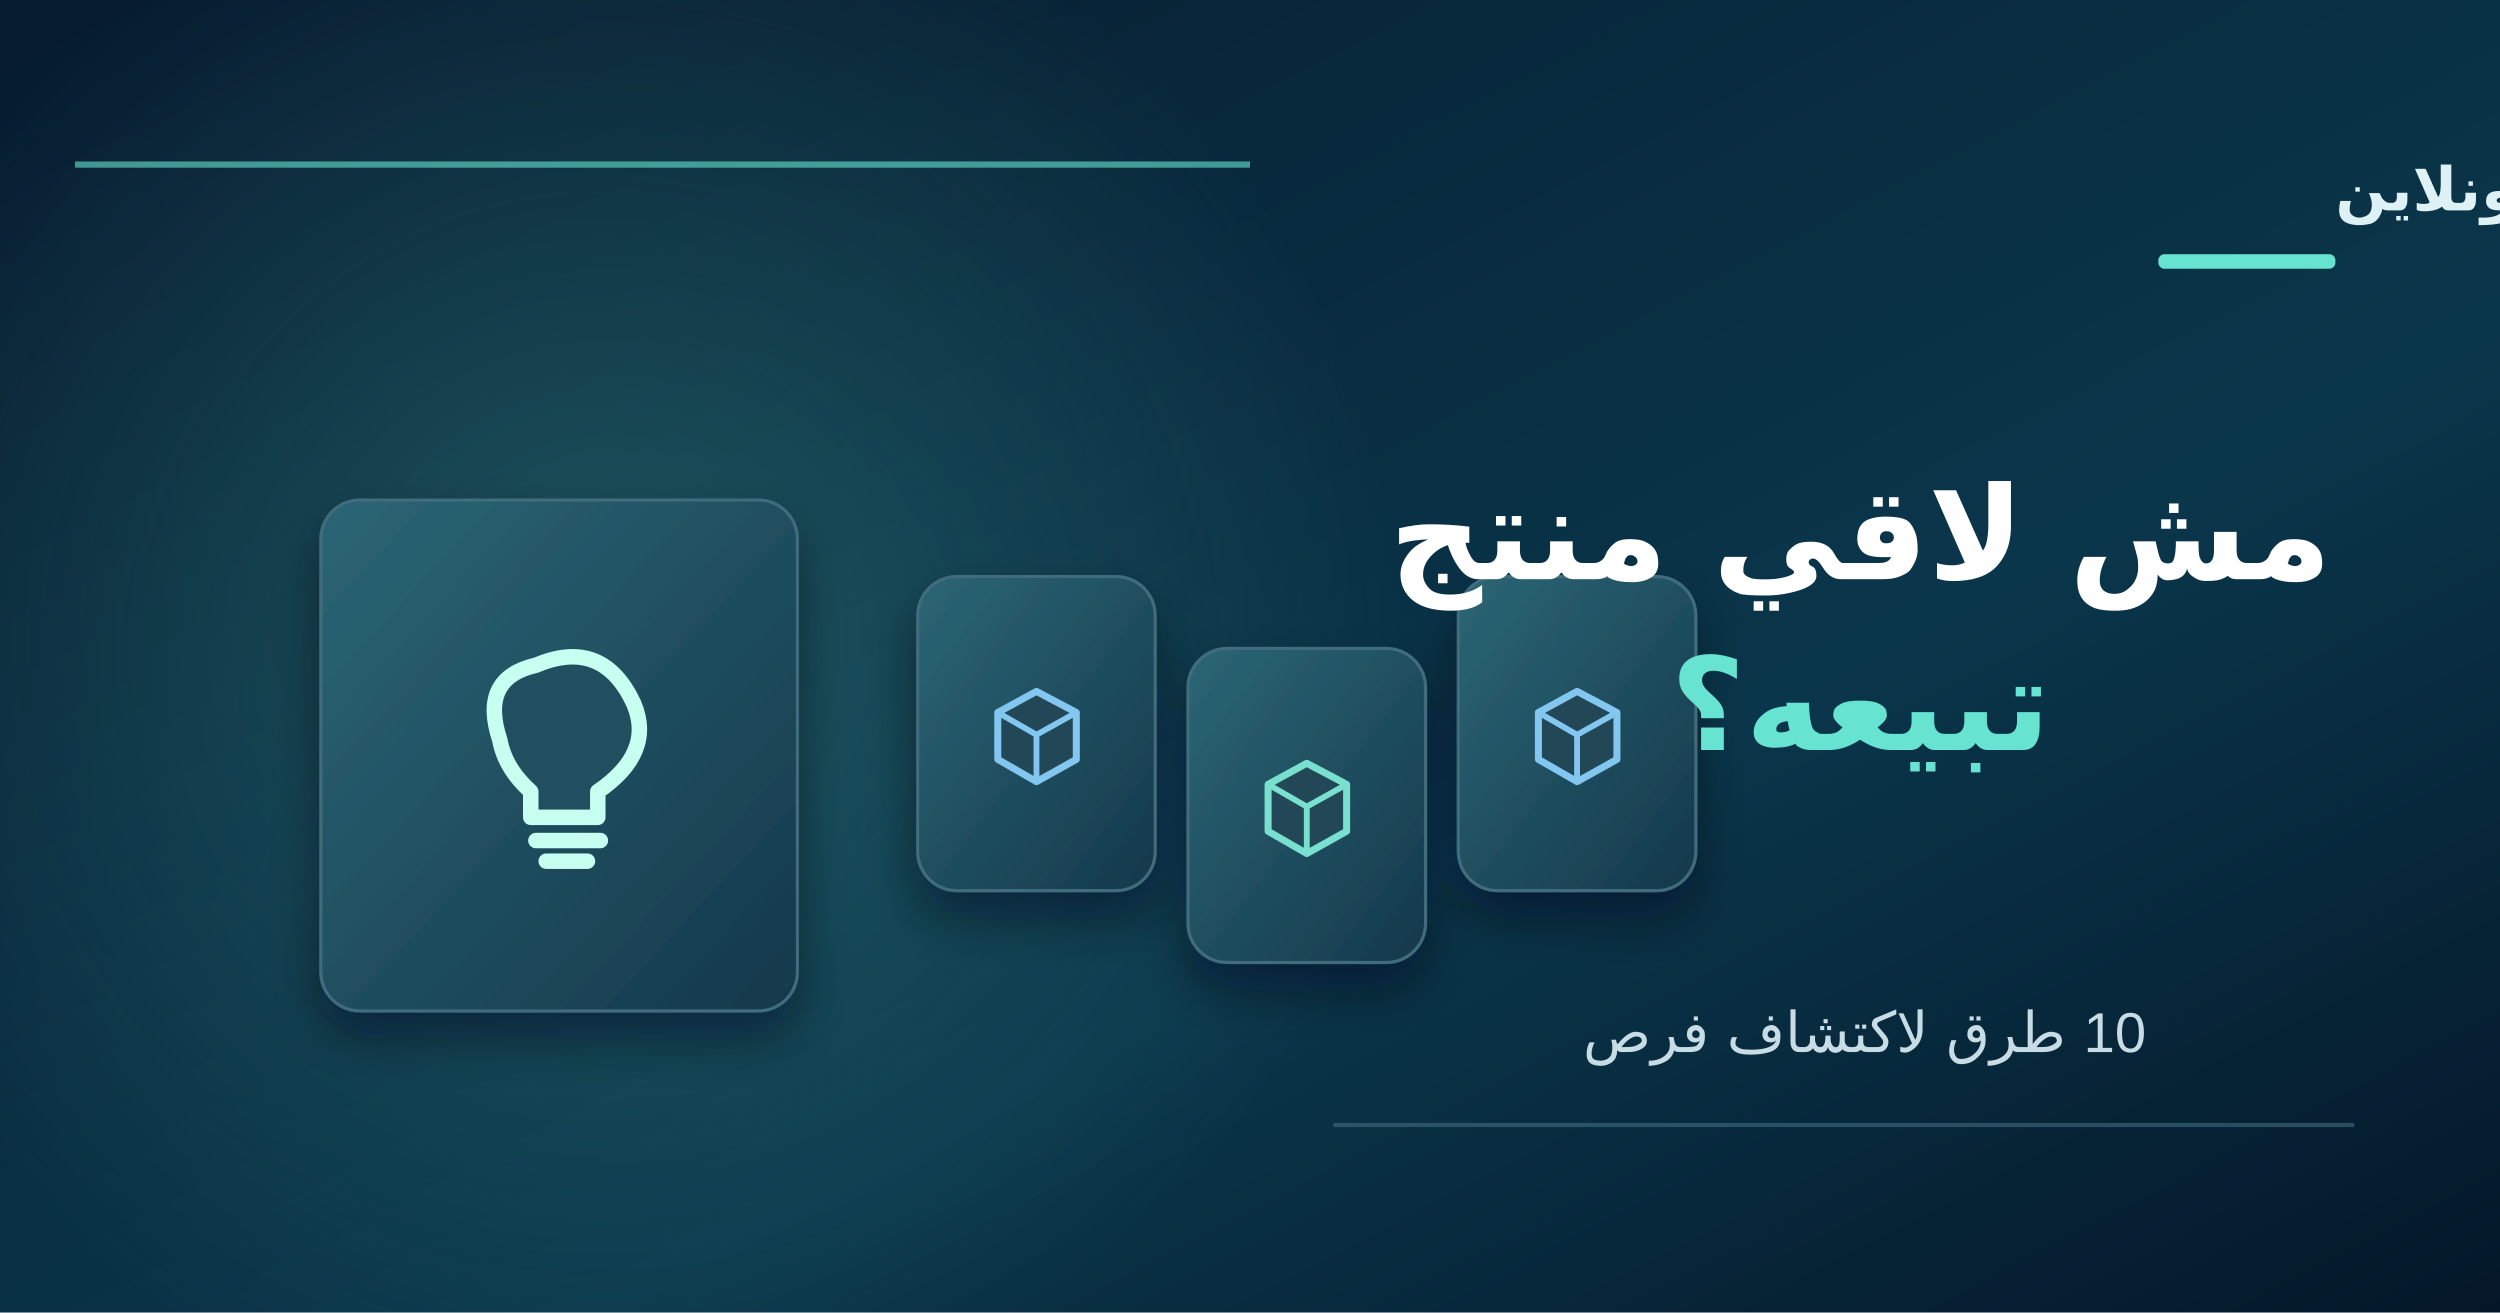
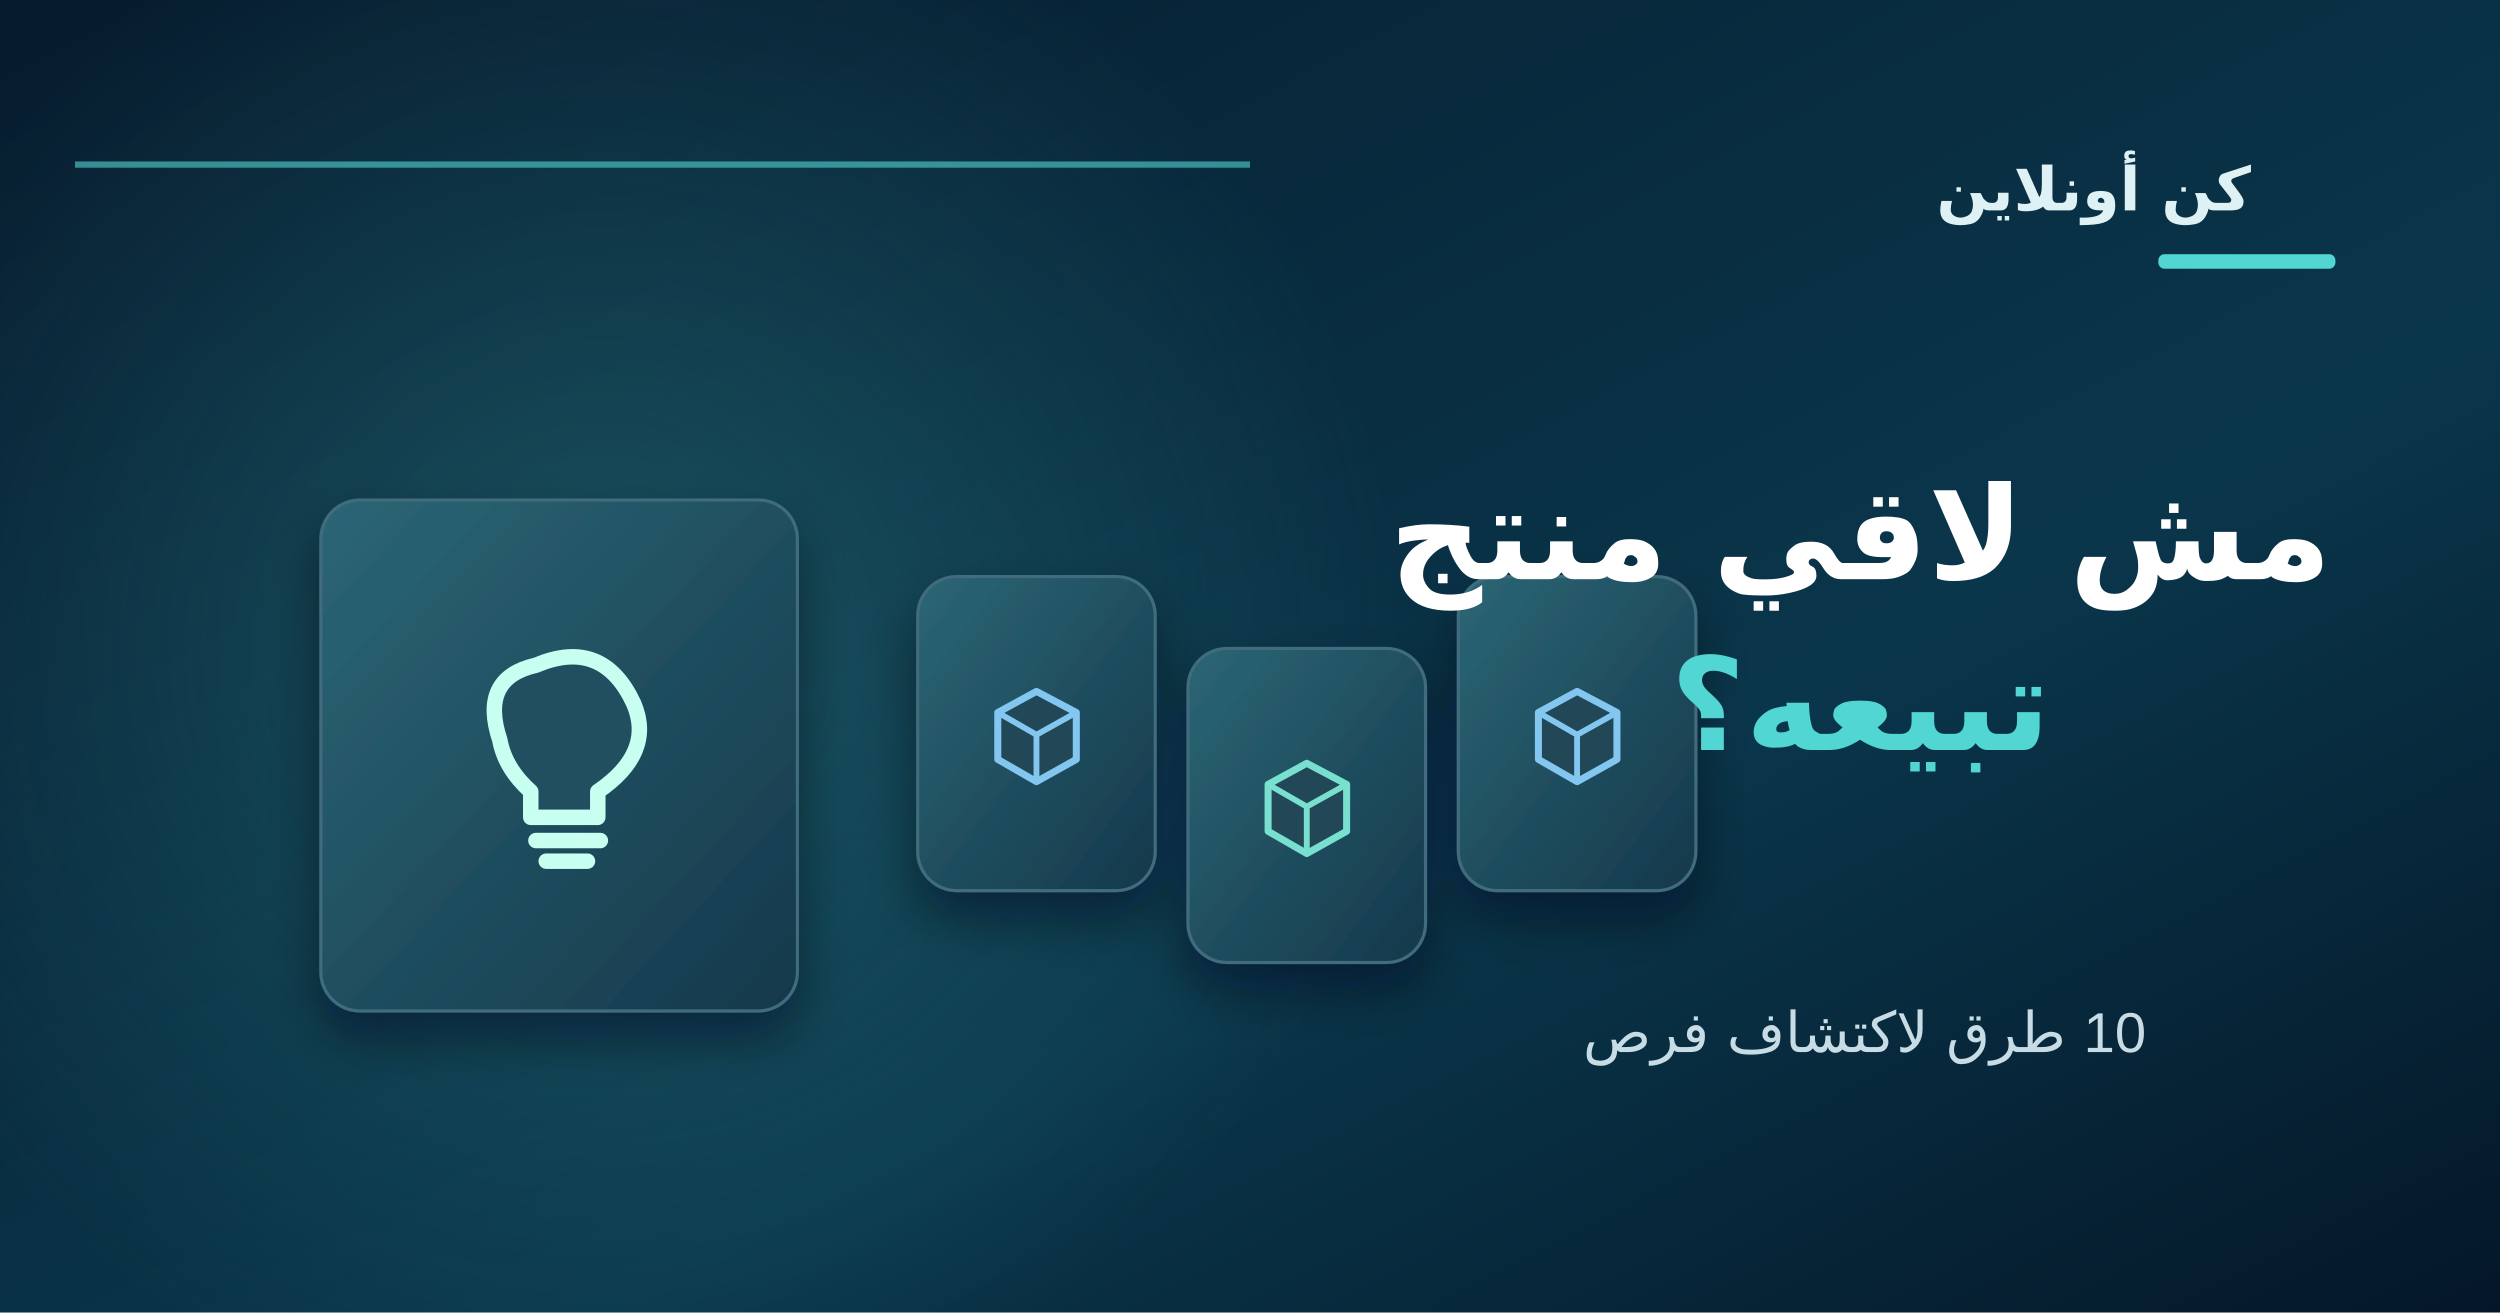
<svg xmlns="http://www.w3.org/2000/svg" width="1200" height="630" viewBox="0 0 1200 630" role="img" aria-labelledby="title desc">
  <defs>
    <linearGradient id="bg" x1="0" y1="0" x2="1" y2="1">
      <stop stop-color="#061b2d" />
      <stop offset=".62" stop-color="#0a364b" />
      <stop offset="1" stop-color="#041728" />
    </linearGradient>
    <radialGradient id="glow">
-       <stop stop-color="#66e4d1" stop-opacity=".23" />
-       <stop offset="1" stop-color="#66e4d1" stop-opacity="0" />
+       <stop stop-color="#51d6d3" stop-opacity=".23" />
+       <stop offset="1" stop-color="#51d6d3" stop-opacity="0" />
    </radialGradient>
    <linearGradient id="glass" x1="0" y1="0" x2="1" y2="1">
      <stop stop-color="#2b6675" />
      <stop offset="1" stop-color="#15384b" />
    </linearGradient>
    <filter id="drop" x="-30%" y="-30%" width="170%" height="170%">
      <feDropShadow dx="0" dy="17" stdDeviation="16" flood-color="#010e19" flood-opacity=".45" />
    </filter>
  </defs>
  <rect width="1200" height="630" fill="url(#bg)" />
  <circle cx="290" cy="310" r="381" fill="url(#glow)" />
-   <path d="M36 79H600" stroke="#66e4d1" stroke-width="3" opacity=".6" />
+   <path d="M36 79H600" stroke="#51d6d3" stroke-width="3" opacity=".6" />
  <g id="topic-art" filter="url(#drop)" transform="translate(40 108) scale(.75)">
    <rect x="152" y="176" width="305" height="327" rx="25" fill="url(#glass)" stroke="#416c7d" stroke-width="2" />
    <g transform="translate(222 257) scale(1.65)">
      <path d="M27 44Q19 20 41 15Q67 4 79 30Q87 49 65 64V74H39V64Q29 55 27 44ZM41 83H66" fill="#244f60" stroke="#c7fff0" stroke-width="6" stroke-linecap="round" stroke-linejoin="round" />
      <path d="M45 91H61" fill="none" stroke="#c7fff0" stroke-width="6" stroke-linecap="round" stroke-linejoin="round" />
    </g>
    <rect x="534" y="225" width="152" height="201" rx="25" fill="url(#glass)" stroke="#416c7d" stroke-width="2" />
    <g transform="translate(572.5 288) scale(0.75)">
      <path d="M17 32L50 14L84 32V72L50 91L17 72Z" fill="#204757" stroke="#83c6f0" stroke-width="6" stroke-linecap="round" stroke-linejoin="round" />
      <path d="M17 32L50 51L84 32M50 51V91" fill="none" stroke="#83c6f0" stroke-width="5" stroke-linecap="round" stroke-linejoin="round" />
    </g>
    <rect x="707" y="271" width="152" height="201" rx="25" fill="url(#glass)" stroke="#416c7d" stroke-width="2" />
    <g transform="translate(745.5 334) scale(0.75)">
      <path d="M17 32L50 14L84 32V72L50 91L17 72Z" fill="#204757" stroke="#79dfcf" stroke-width="6" stroke-linecap="round" stroke-linejoin="round" />
      <path d="M17 32L50 51L84 32M50 51V91" fill="none" stroke="#79dfcf" stroke-width="5" stroke-linecap="round" stroke-linejoin="round" />
    </g>
    <rect x="880" y="225" width="152" height="201" rx="25" fill="url(#glass)" stroke="#416c7d" stroke-width="2" />
    <g transform="translate(918.5 288) scale(0.75)">
      <path d="M17 32L50 14L84 32V72L50 91L17 72Z" fill="#204757" stroke="#83c6f0" stroke-width="6" stroke-linecap="round" stroke-linejoin="round" />
      <path d="M17 32L50 51L84 32M50 51V91" fill="none" stroke="#83c6f0" stroke-width="5" stroke-linecap="round" stroke-linejoin="round" />
    </g>
  </g>
-   <text x="1121" y="101" direction="rtl" text-anchor="end" font-family="Cairo,Tajawal,Segoe UI,Arial,sans-serif" font-size="29" font-weight="700" fill="#def2f5">كن أونلاين</text>
-   <rect x="1036" y="122" width="85" height="7" rx="3" fill="#66e4d1" />
+   <text x="1005" y="101" direction="rtl" text-anchor="middle" font-family="Cairo,Tajawal,Segoe UI,Arial,sans-serif" font-size="29" font-weight="700" fill="#def2f5">كن أونلاين</text>
+   <rect x="1036" y="122" width="85" height="7" rx="3" fill="#51d6d3" />
  <g id="hook">
    <text x="893" y="278" direction="rtl" unicode-bidi="plaintext" text-anchor="middle" font-family="Cairo,Tajawal,Segoe UI,Arial,sans-serif" font-size="62" font-weight="900" fill="#ffffff">مش لاقي منتج</text>
-     <text x="893" y="360" direction="rtl" unicode-bidi="plaintext" text-anchor="middle" font-family="Cairo,Tajawal,Segoe UI,Arial,sans-serif" font-size="62" font-weight="900" fill="#66e4d1">تبيعه؟</text>
+     <text x="893" y="360" direction="rtl" unicode-bidi="plaintext" text-anchor="middle" font-family="Cairo,Tajawal,Segoe UI,Arial,sans-serif" font-size="62" font-weight="900" fill="#51d6d3">تبيعه؟</text>
  </g>
  <text x="895" y="505" direction="rtl" text-anchor="middle" font-family="Cairo,Tajawal,Segoe UI,Arial,sans-serif" font-size="27" fill="#c8dce5">10 طرق لاكتشاف فرص</text>
-   <path d="M640 540H1130" stroke="#3f6d7f" stroke-width="2" opacity=".6" />
</svg>
